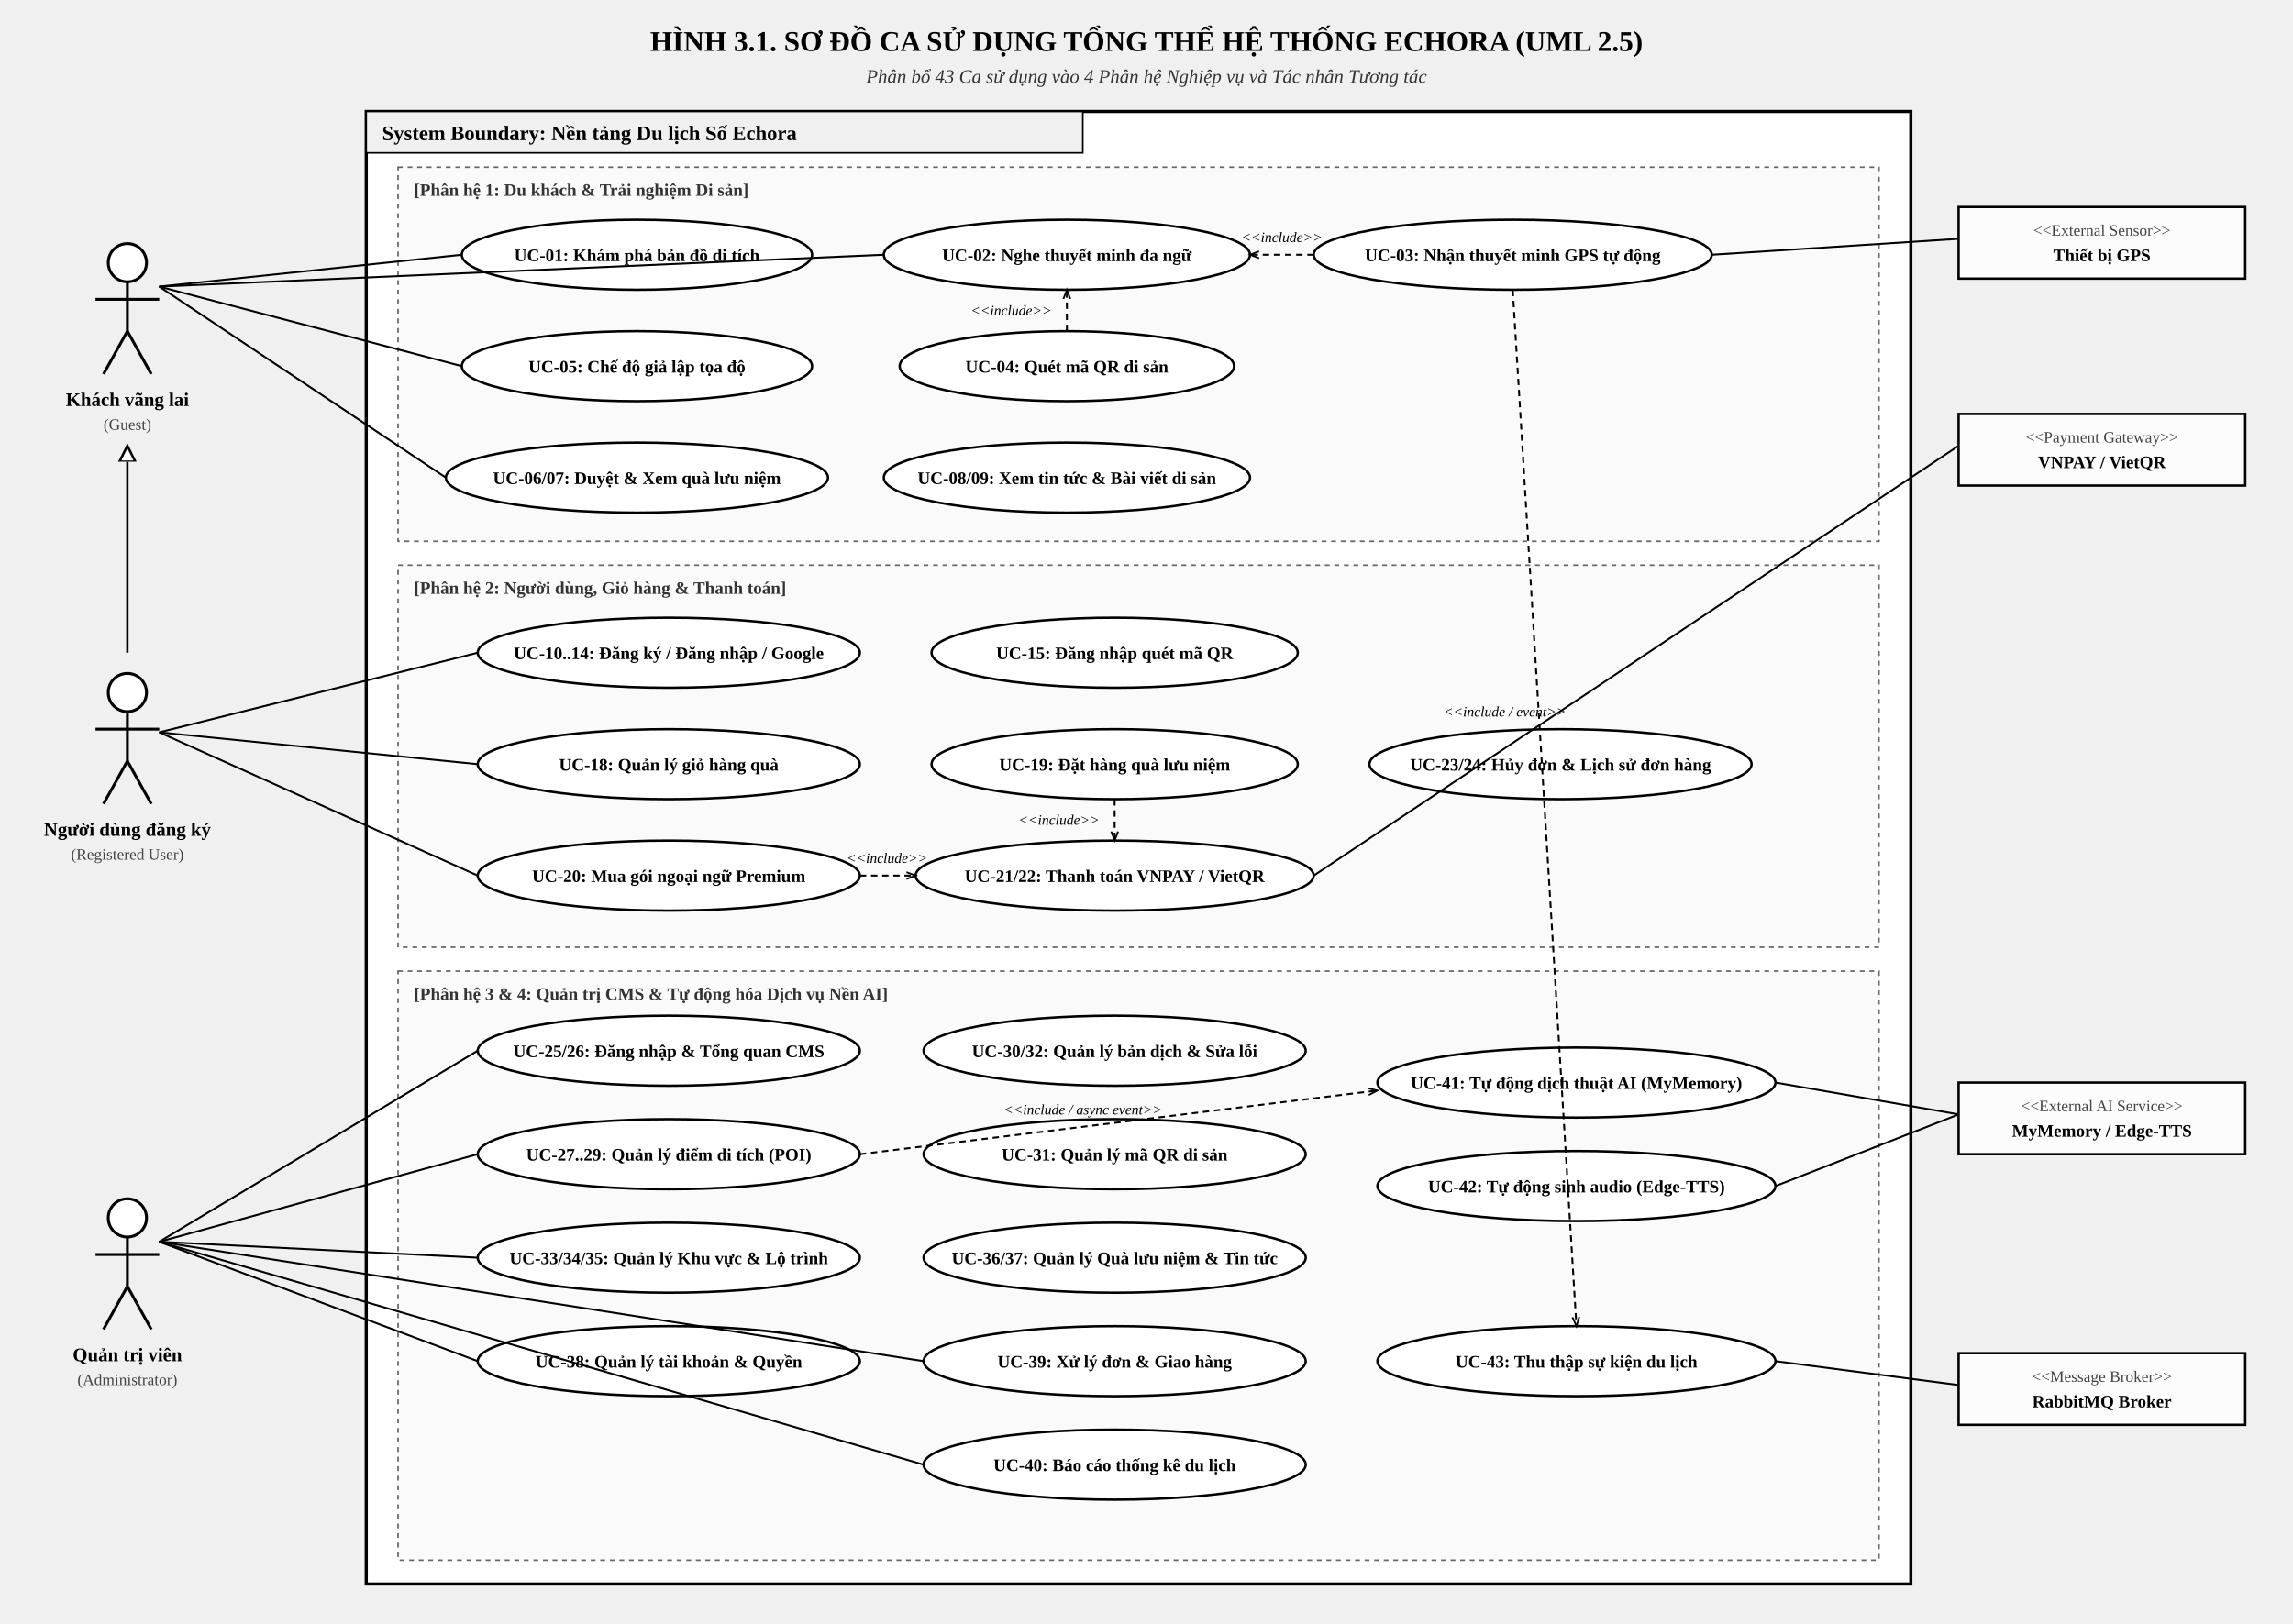
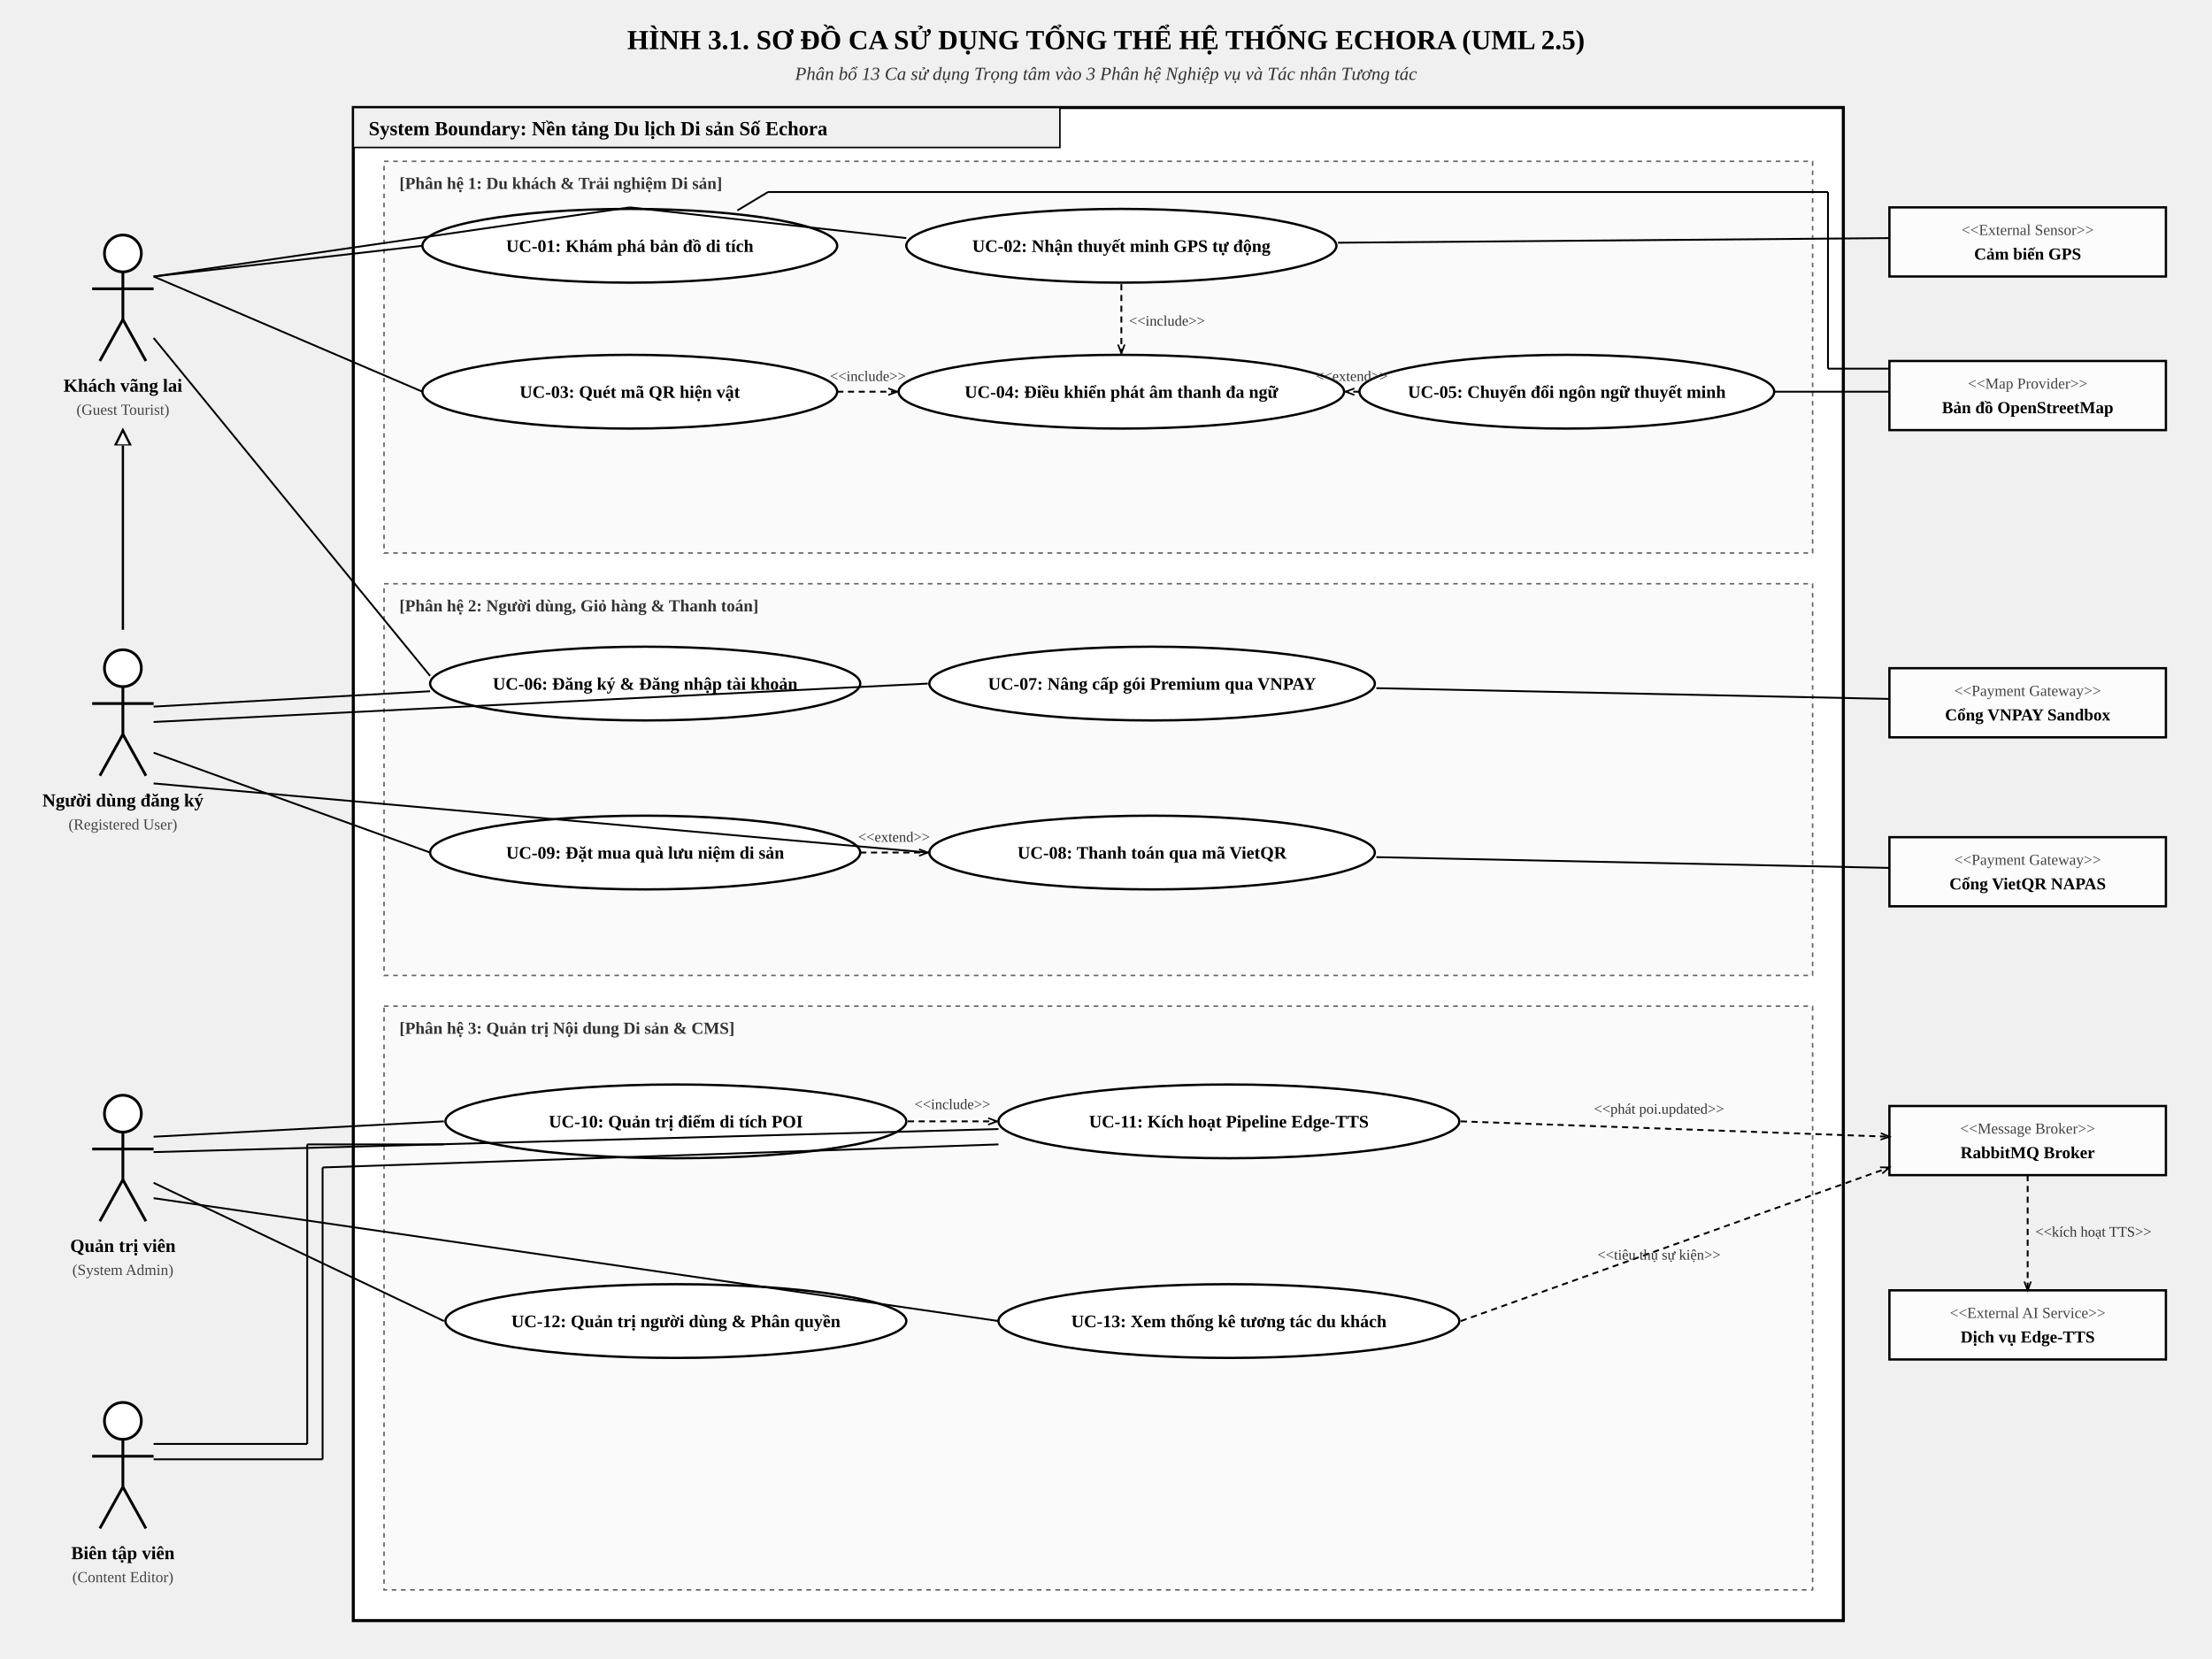
- <svg xmlns="http://www.w3.org/2000/svg" viewBox="0 0 1440 1020" width="1440" height="1020" style="background:#ffffff; font-family:'Times New Roman', Times, serif;">
+ <svg xmlns="http://www.w3.org/2000/svg" viewBox="0 0 1440 1080" width="1440" height="1080" style="background:#ffffff; font-family:'Times New Roman', Times, serif;">
  <defs>
    <marker id="arrow" viewBox="0 0 10 10" refX="8" refY="5" markerWidth="6" markerHeight="6" orient="auto-start-reverse">
      <path d="M 0 1.5 L 8 5 L 0 8.5 z" fill="#000000" />
    </marker>
    <marker id="openArrow" viewBox="0 0 10 10" refX="8" refY="5" markerWidth="6" markerHeight="6" orient="auto-start-reverse">
      <path d="M 0 2 L 8 5 L 0 8" fill="none" stroke="#000000" stroke-width="1.5" />
    </marker>
    <marker id="genArrow" viewBox="0 0 12 12" refX="10" refY="6" markerWidth="8" markerHeight="8" orient="auto-start-reverse">
      <polygon points="0,1 10,6 0,11" fill="#ffffff" stroke="#000000" stroke-width="1.5" />
    </marker>
  </defs>
-   <text x="720" y="32" text-anchor="middle" font-size="18" font-weight="bold">HÌNH 3.1. SƠ ĐỒ CA SỬ DỤNG TỔNG THỂ HỆ THỐNG ECHORA (UML 2.5)</text>
-   <text x="720" y="52" text-anchor="middle" font-size="12" font-style="italic" fill="#333333">Phân bổ 43 Ca sử dụng vào 4 Phân hệ Nghiệp vụ và Tác nhân Tương tác</text>
-   <rect x="230" y="70" width="970" height="925" fill="#ffffff" stroke="#000000" stroke-width="2" />
-   <rect x="230" y="70" width="450" height="26" fill="#f0f0f0" stroke="#000000" stroke-width="1" />
-   <text x="240" y="88" font-size="13" font-weight="bold">System Boundary: Nền tảng Du lịch Số Echora</text>
+   <text x="720" y="32" text-anchor="middle" font-size="18" font-weight="bold" font-family="'Times New Roman', serif">HÌNH 3.1. SƠ ĐỒ CA SỬ DỤNG TỔNG THỂ HỆ THỐNG ECHORA (UML 2.5)</text>
+   <text x="720" y="52" text-anchor="middle" font-size="12" font-style="italic" fill="#333333" font-family="'Times New Roman', serif">Phân bổ 13 Ca sử dụng Trọng tâm vào 3 Phân hệ Nghiệp vụ và Tác nhân Tương tác</text>
+   <rect x="230" y="70" width="970" height="985" fill="#ffffff" stroke="#000000" stroke-width="2" />
+   <rect x="230" y="70" width="460" height="26" fill="#f0f0f0" stroke="#000000" stroke-width="1" />
+   <text x="240" y="88" font-size="13" font-weight="bold" font-family="'Times New Roman', serif">System Boundary: Nền tảng Du lịch Di sản Số Echora</text>
  <g transform="translate(60, 150)">
    <circle cx="20" cy="15" r="12" fill="#ffffff" stroke="#000000" stroke-width="1.8" />
    <line x1="20" y1="27" x2="20" y2="58" stroke="#000000" stroke-width="1.8" />
    <line x1="0" y1="38" x2="40" y2="38" stroke="#000000" stroke-width="1.8" />
    <line x1="20" y1="58" x2="5" y2="85" stroke="#000000" stroke-width="1.8" />
    <line x1="20" y1="58" x2="35" y2="85" stroke="#000000" stroke-width="1.8" />
-     <text x="20" y="105" text-anchor="middle" font-size="12" font-weight="bold" fill="#000000">Khách vãng lai</text>
-     <text x="20" y="120" text-anchor="middle" font-size="10" fill="#444444">(Guest)</text>
+     <text x="20" y="105" text-anchor="middle" font-size="12" font-weight="bold" fill="#000000" font-family="'Times New Roman', serif">Khách vãng lai</text>
+     <text x="20" y="120" text-anchor="middle" font-size="10" fill="#444444" font-family="'Times New Roman', serif">(Guest Tourist)</text>
  </g>
  <g transform="translate(60, 420)">
    <circle cx="20" cy="15" r="12" fill="#ffffff" stroke="#000000" stroke-width="1.8" />
    <line x1="20" y1="27" x2="20" y2="58" stroke="#000000" stroke-width="1.8" />
    <line x1="0" y1="38" x2="40" y2="38" stroke="#000000" stroke-width="1.8" />
    <line x1="20" y1="58" x2="5" y2="85" stroke="#000000" stroke-width="1.8" />
    <line x1="20" y1="58" x2="35" y2="85" stroke="#000000" stroke-width="1.8" />
-     <text x="20" y="105" text-anchor="middle" font-size="12" font-weight="bold" fill="#000000">Người dùng đăng ký</text>
-     <text x="20" y="120" text-anchor="middle" font-size="10" fill="#444444">(Registered User)</text>
+     <text x="20" y="105" text-anchor="middle" font-size="12" font-weight="bold" fill="#000000" font-family="'Times New Roman', serif">Người dùng đăng ký</text>
+     <text x="20" y="120" text-anchor="middle" font-size="10" fill="#444444" font-family="'Times New Roman', serif">(Registered User)</text>
  </g>
-   <g transform="translate(60, 750)">
+   <g transform="translate(60, 710)">
    <circle cx="20" cy="15" r="12" fill="#ffffff" stroke="#000000" stroke-width="1.8" />
    <line x1="20" y1="27" x2="20" y2="58" stroke="#000000" stroke-width="1.8" />
    <line x1="0" y1="38" x2="40" y2="38" stroke="#000000" stroke-width="1.8" />
    <line x1="20" y1="58" x2="5" y2="85" stroke="#000000" stroke-width="1.8" />
    <line x1="20" y1="58" x2="35" y2="85" stroke="#000000" stroke-width="1.8" />
-     <text x="20" y="105" text-anchor="middle" font-size="12" font-weight="bold" fill="#000000">Quản trị viên</text>
-     <text x="20" y="120" text-anchor="middle" font-size="10" fill="#444444">(Administrator)</text>
+     <text x="20" y="105" text-anchor="middle" font-size="12" font-weight="bold" fill="#000000" font-family="'Times New Roman', serif">Quản trị viên</text>
+     <text x="20" y="120" text-anchor="middle" font-size="10" fill="#444444" font-family="'Times New Roman', serif">(System Admin)</text>
+   </g>
+   <g transform="translate(60, 910)">
+     <circle cx="20" cy="15" r="12" fill="#ffffff" stroke="#000000" stroke-width="1.8" />
+     <line x1="20" y1="27" x2="20" y2="58" stroke="#000000" stroke-width="1.8" />
+     <line x1="0" y1="38" x2="40" y2="38" stroke="#000000" stroke-width="1.8" />
+     <line x1="20" y1="58" x2="5" y2="85" stroke="#000000" stroke-width="1.8" />
+     <line x1="20" y1="58" x2="35" y2="85" stroke="#000000" stroke-width="1.8" />
+     <text x="20" y="105" text-anchor="middle" font-size="12" font-weight="bold" fill="#000000" font-family="'Times New Roman', serif">Biên tập viên</text>
+     <text x="20" y="120" text-anchor="middle" font-size="10" fill="#444444" font-family="'Times New Roman', serif">(Content Editor)</text>
  </g>
  <line x1="80" y1="410" x2="80" y2="280" stroke="#000000" stroke-width="1.5" marker-end="url(#genArrow)" />
-   <g transform="translate(1230, 130)">
+   <g transform="translate(1230, 135)">
    <rect x="0" y="0" width="180" height="45" fill="#fcfcfc" stroke="#000000" stroke-width="1.5" />
-     <text x="90" y="18" text-anchor="middle" font-size="10" fill="#444444">&lt;&lt;External Sensor&gt;&gt;</text>
-     <text x="90" y="34" text-anchor="middle" font-size="11" font-weight="bold" fill="#000000">Thiết bị GPS</text>
+     <text x="90" y="18" text-anchor="middle" font-size="10" fill="#444444" font-family="'Times New Roman', serif">&lt;&lt;External Sensor&gt;&gt;</text>
+     <text x="90" y="34" text-anchor="middle" font-size="11" font-weight="bold" fill="#000000" font-family="'Times New Roman', serif">Cảm biến GPS</text>
  </g>
-   <g transform="translate(1230, 260)">
+   <g transform="translate(1230, 235)">
    <rect x="0" y="0" width="180" height="45" fill="#fcfcfc" stroke="#000000" stroke-width="1.5" />
-     <text x="90" y="18" text-anchor="middle" font-size="10" fill="#444444">&lt;&lt;Payment Gateway&gt;&gt;</text>
-     <text x="90" y="34" text-anchor="middle" font-size="11" font-weight="bold" fill="#000000">VNPAY / VietQR</text>
+     <text x="90" y="18" text-anchor="middle" font-size="10" fill="#444444" font-family="'Times New Roman', serif">&lt;&lt;Map Provider&gt;&gt;</text>
+     <text x="90" y="34" text-anchor="middle" font-size="11" font-weight="bold" fill="#000000" font-family="'Times New Roman', serif">Bản đồ OpenStreetMap</text>
  </g>
-   <g transform="translate(1230, 680)">
+   <g transform="translate(1230, 435)">
    <rect x="0" y="0" width="180" height="45" fill="#fcfcfc" stroke="#000000" stroke-width="1.5" />
-     <text x="90" y="18" text-anchor="middle" font-size="10" fill="#444444">&lt;&lt;External AI Service&gt;&gt;</text>
-     <text x="90" y="34" text-anchor="middle" font-size="11" font-weight="bold" fill="#000000">MyMemory / Edge-TTS</text>
+     <text x="90" y="18" text-anchor="middle" font-size="10" fill="#444444" font-family="'Times New Roman', serif">&lt;&lt;Payment Gateway&gt;&gt;</text>
+     <text x="90" y="34" text-anchor="middle" font-size="11" font-weight="bold" fill="#000000" font-family="'Times New Roman', serif">Cổng VNPAY Sandbox</text>
  </g>
-   <g transform="translate(1230, 850)">
+   <g transform="translate(1230, 545)">
    <rect x="0" y="0" width="180" height="45" fill="#fcfcfc" stroke="#000000" stroke-width="1.5" />
-     <text x="90" y="18" text-anchor="middle" font-size="10" fill="#444444">&lt;&lt;Message Broker&gt;&gt;</text>
-     <text x="90" y="34" text-anchor="middle" font-size="11" font-weight="bold" fill="#000000">RabbitMQ Broker</text>
+     <text x="90" y="18" text-anchor="middle" font-size="10" fill="#444444" font-family="'Times New Roman', serif">&lt;&lt;Payment Gateway&gt;&gt;</text>
+     <text x="90" y="34" text-anchor="middle" font-size="11" font-weight="bold" fill="#000000" font-family="'Times New Roman', serif">Cổng VietQR NAPAS</text>
  </g>
-   <rect x="250" y="105" width="930" height="235" fill="#fafafa" stroke="#666666" stroke-dasharray="3 3" />
-   <text x="260" y="123" font-size="11" font-weight="bold" fill="#333333">[Phân hệ 1: Du khách &amp; Trải nghiệm Di sản]</text>
+   <g transform="translate(1230, 720)">
+     <rect x="0" y="0" width="180" height="45" fill="#fcfcfc" stroke="#000000" stroke-width="1.5" />
+     <text x="90" y="18" text-anchor="middle" font-size="10" fill="#444444" font-family="'Times New Roman', serif">&lt;&lt;Message Broker&gt;&gt;</text>
+     <text x="90" y="34" text-anchor="middle" font-size="11" font-weight="bold" fill="#000000" font-family="'Times New Roman', serif">RabbitMQ Broker</text>
+   </g>
+   <g transform="translate(1230, 840)">
+     <rect x="0" y="0" width="180" height="45" fill="#fcfcfc" stroke="#000000" stroke-width="1.5" />
+     <text x="90" y="18" text-anchor="middle" font-size="10" fill="#444444" font-family="'Times New Roman', serif">&lt;&lt;External AI Service&gt;&gt;</text>
+     <text x="90" y="34" text-anchor="middle" font-size="11" font-weight="bold" fill="#000000" font-family="'Times New Roman', serif">Dịch vụ Edge-TTS</text>
+   </g>
+   <rect x="250" y="105" width="930" height="255" fill="#fafafa" stroke="#666666" stroke-dasharray="3 3" />
+   <text x="260" y="123" font-size="11" font-weight="bold" fill="#333333" font-family="'Times New Roman', serif">[Phân hệ 1: Du khách &amp; Trải nghiệm Di sản]</text>
  <g>
-     <ellipse cx="400" cy="160" rx="110" ry="22" fill="#ffffff" stroke="#000000" stroke-width="1.5" />
-     <text x="400" y="164" text-anchor="middle" font-size="11" font-weight="bold" fill="#000000">UC-01: Khám phá bản đồ di tích</text>
+     <ellipse cx="410" cy="160" rx="135" ry="24" fill="#ffffff" stroke="#000000" stroke-width="1.5" />
+     <text x="410" y="164" text-anchor="middle" font-size="11.5" font-weight="bold" fill="#000000" font-family="'Times New Roman', serif">UC-01: Khám phá bản đồ di tích</text>
  </g>
  <g>
-     <ellipse cx="670" cy="160" rx="115" ry="22" fill="#ffffff" stroke="#000000" stroke-width="1.5" />
-     <text x="670" y="164" text-anchor="middle" font-size="11" font-weight="bold" fill="#000000">UC-02: Nghe thuyết minh đa ngữ</text>
+     <ellipse cx="730" cy="160" rx="140" ry="24" fill="#ffffff" stroke="#000000" stroke-width="1.5" />
+     <text x="730" y="164" text-anchor="middle" font-size="11.5" font-weight="bold" fill="#000000" font-family="'Times New Roman', serif">UC-02: Nhận thuyết minh GPS tự động</text>
  </g>
  <g>
-     <ellipse cx="950" cy="160" rx="125" ry="22" fill="#ffffff" stroke="#000000" stroke-width="1.5" />
-     <text x="950" y="164" text-anchor="middle" font-size="11" font-weight="bold" fill="#000000">UC-03: Nhận thuyết minh GPS tự động</text>
+     <ellipse cx="410" cy="255" rx="135" ry="24" fill="#ffffff" stroke="#000000" stroke-width="1.5" />
+     <text x="410" y="259" text-anchor="middle" font-size="11.5" font-weight="bold" fill="#000000" font-family="'Times New Roman', serif">UC-03: Quét mã QR hiện vật</text>
  </g>
  <g>
-     <ellipse cx="670" cy="230" rx="105" ry="22" fill="#ffffff" stroke="#000000" stroke-width="1.5" />
-     <text x="670" y="234" text-anchor="middle" font-size="11" font-weight="bold" fill="#000000">UC-04: Quét mã QR di sản</text>
+     <ellipse cx="730" cy="255" rx="145" ry="24" fill="#ffffff" stroke="#000000" stroke-width="1.5" />
+     <text x="730" y="259" text-anchor="middle" font-size="11.5" font-weight="bold" fill="#000000" font-family="'Times New Roman', serif">UC-04: Điều khiển phát âm thanh đa ngữ</text>
  </g>
  <g>
-     <ellipse cx="400" cy="230" rx="110" ry="22" fill="#ffffff" stroke="#000000" stroke-width="1.5" />
-     <text x="400" y="234" text-anchor="middle" font-size="11" font-weight="bold" fill="#000000">UC-05: Chế độ giả lập tọa độ</text>
+     <ellipse cx="1020" cy="255" rx="135" ry="24" fill="#ffffff" stroke="#000000" stroke-width="1.5" />
+     <text x="1020" y="259" text-anchor="middle" font-size="11.5" font-weight="bold" fill="#000000" font-family="'Times New Roman', serif">UC-05: Chuyển đổi ngôn ngữ thuyết minh</text>
+   </g>
+   <line x1="730" y1="185" x2="730" y2="230" stroke="#000000" stroke-width="1.2" stroke-dasharray="4 3" marker-end="url(#openArrow)" />
+   <text x="735" y="212" font-size="9.5" fill="#333333" font-family="'Times New Roman', serif">&lt;&lt;include&gt;&gt;</text>
+   <line x1="545" y1="255" x2="584" y2="255" stroke="#000000" stroke-width="1.2" stroke-dasharray="4 3" marker-end="url(#openArrow)" />
+   <text x="565" y="248" text-anchor="middle" font-size="9.5" fill="#333333" font-family="'Times New Roman', serif">&lt;&lt;include&gt;&gt;</text>
+   <line x1="885" y1="255" x2="876" y2="255" stroke="#000000" stroke-width="1.2" stroke-dasharray="4 3" marker-end="url(#openArrow)" />
+   <text x="880" y="248" text-anchor="middle" font-size="9.5" fill="#333333" font-family="'Times New Roman', serif">&lt;&lt;extend&gt;&gt;</text>
+   <line x1="100" y1="180" x2="275" y2="160" stroke="#000000" stroke-width="1.2" />
+   <line x1="100" y1="180" x2="275" y2="255" stroke="#000000" stroke-width="1.2" />
+   <line x1="100" y1="180" x2="410" y2="135" stroke="#000000" stroke-width="1.2" />
+   <line x1="410" y1="135" x2="590" y2="155" stroke="#000000" stroke-width="1.2" />
+   <line x1="1230" y1="155" x2="871" y2="158" stroke="#000000" stroke-width="1.2" />
+   <line x1="1230" y1="255" x2="1155" y2="255" stroke="#000000" stroke-width="1.2" />
+   <line x1="1230" y1="240" x2="1190" y2="240" stroke="#000000" stroke-width="1.2" />
+   <line x1="1190" y1="240" x2="1190" y2="125" stroke="#000000" stroke-width="1.2" />
+   <line x1="1190" y1="125" x2="500" y2="125" stroke="#000000" stroke-width="1.2" />
+   <line x1="500" y1="125" x2="480" y2="137" stroke="#000000" stroke-width="1.2" />
+   <rect x="250" y="380" width="930" height="255" fill="#fafafa" stroke="#666666" stroke-dasharray="3 3" />
+   <text x="260" y="398" font-size="11" font-weight="bold" fill="#333333" font-family="'Times New Roman', serif">[Phân hệ 2: Người dùng, Giỏ hàng &amp; Thanh toán]</text>
+   <g>
+     <ellipse cx="420" cy="445" rx="140" ry="24" fill="#ffffff" stroke="#000000" stroke-width="1.5" />
+     <text x="420" y="449" text-anchor="middle" font-size="11.5" font-weight="bold" fill="#000000" font-family="'Times New Roman', serif">UC-06: Đăng ký &amp; Đăng nhập tài khoản</text>
  </g>
  <g>
-     <ellipse cx="400" cy="300" rx="120" ry="22" fill="#ffffff" stroke="#000000" stroke-width="1.5" />
-     <text x="400" y="304" text-anchor="middle" font-size="11" font-weight="bold" fill="#000000">UC-06/07: Duyệt &amp; Xem quà lưu niệm</text>
+     <ellipse cx="750" cy="445" rx="145" ry="24" fill="#ffffff" stroke="#000000" stroke-width="1.5" />
+     <text x="750" y="449" text-anchor="middle" font-size="11.5" font-weight="bold" fill="#000000" font-family="'Times New Roman', serif">UC-07: Nâng cấp gói Premium qua VNPAY</text>
  </g>
  <g>
-     <ellipse cx="670" cy="300" rx="115" ry="22" fill="#ffffff" stroke="#000000" stroke-width="1.5" />
-     <text x="670" y="304" text-anchor="middle" font-size="11" font-weight="bold" fill="#000000">UC-08/09: Xem tin tức &amp; Bài viết di sản</text>
-   </g>
-   <rect x="250" y="355" width="930" height="240" fill="#fafafa" stroke="#666666" stroke-dasharray="3 3" />
-   <text x="260" y="373" font-size="11" font-weight="bold" fill="#333333">[Phân hệ 2: Người dùng, Giỏ hàng &amp; Thanh toán]</text>
-   <g>
-     <ellipse cx="420" cy="410" rx="120" ry="22" fill="#ffffff" stroke="#000000" stroke-width="1.5" />
-     <text x="420" y="414" text-anchor="middle" font-size="11" font-weight="bold" fill="#000000">UC-10..14: Đăng ký / Đăng nhập / Google</text>
+     <ellipse cx="420" cy="555" rx="140" ry="24" fill="#ffffff" stroke="#000000" stroke-width="1.5" />
+     <text x="420" y="559" text-anchor="middle" font-size="11.5" font-weight="bold" fill="#000000" font-family="'Times New Roman', serif">UC-09: Đặt mua quà lưu niệm di sản</text>
  </g>
  <g>
-     <ellipse cx="700" cy="410" rx="115" ry="22" fill="#ffffff" stroke="#000000" stroke-width="1.5" />
-     <text x="700" y="414" text-anchor="middle" font-size="11" font-weight="bold" fill="#000000">UC-15: Đăng nhập quét mã QR</text>
+     <ellipse cx="750" cy="555" rx="145" ry="24" fill="#ffffff" stroke="#000000" stroke-width="1.5" />
+     <text x="750" y="559" text-anchor="middle" font-size="11.5" font-weight="bold" fill="#000000" font-family="'Times New Roman', serif">UC-08: Thanh toán qua mã VietQR</text>
+   </g>
+   <line x1="560" y1="555" x2="604" y2="555" stroke="#000000" stroke-width="1.2" stroke-dasharray="4 3" marker-end="url(#openArrow)" />
+   <text x="582" y="548" text-anchor="middle" font-size="9.5" fill="#333333" font-family="'Times New Roman', serif">&lt;&lt;extend&gt;&gt;</text>
+   <line x1="100" y1="220" x2="280" y2="440" stroke="#000000" stroke-width="1.2" />
+   <line x1="100" y1="460" x2="280" y2="450" stroke="#000000" stroke-width="1.2" />
+   <line x1="100" y1="470" x2="604" y2="445" stroke="#000000" stroke-width="1.2" />
+   <line x1="100" y1="490" x2="280" y2="555" stroke="#000000" stroke-width="1.2" />
+   <line x1="100" y1="510" x2="604" y2="555" stroke="#000000" stroke-width="1.2" />
+   <line x1="1230" y1="455" x2="896" y2="448" stroke="#000000" stroke-width="1.2" />
+   <line x1="1230" y1="565" x2="896" y2="558" stroke="#000000" stroke-width="1.2" />
+   <rect x="250" y="655" width="930" height="380" fill="#fafafa" stroke="#666666" stroke-dasharray="3 3" />
+   <text x="260" y="673" font-size="11" font-weight="bold" fill="#333333" font-family="'Times New Roman', serif">[Phân hệ 3: Quản trị Nội dung Di sản &amp; CMS]</text>
+   <g>
+     <ellipse cx="440" cy="730" rx="150" ry="24" fill="#ffffff" stroke="#000000" stroke-width="1.5" />
+     <text x="440" y="734" text-anchor="middle" font-size="11.5" font-weight="bold" fill="#000000" font-family="'Times New Roman', serif">UC-10: Quản trị điểm di tích POI</text>
  </g>
  <g>
-     <ellipse cx="420" cy="480" rx="120" ry="22" fill="#ffffff" stroke="#000000" stroke-width="1.5" />
-     <text x="420" y="484" text-anchor="middle" font-size="11" font-weight="bold" fill="#000000">UC-18: Quản lý giỏ hàng quà</text>
+     <ellipse cx="800" cy="730" rx="150" ry="24" fill="#ffffff" stroke="#000000" stroke-width="1.5" />
+     <text x="800" y="734" text-anchor="middle" font-size="11.5" font-weight="bold" fill="#000000" font-family="'Times New Roman', serif">UC-11: Kích hoạt Pipeline Edge-TTS</text>
  </g>
  <g>
-     <ellipse cx="700" cy="480" rx="115" ry="22" fill="#ffffff" stroke="#000000" stroke-width="1.5" />
-     <text x="700" y="484" text-anchor="middle" font-size="11" font-weight="bold" fill="#000000">UC-19: Đặt hàng quà lưu niệm</text>
+     <ellipse cx="440" cy="860" rx="150" ry="24" fill="#ffffff" stroke="#000000" stroke-width="1.5" />
+     <text x="440" y="864" text-anchor="middle" font-size="11.5" font-weight="bold" fill="#000000" font-family="'Times New Roman', serif">UC-12: Quản trị người dùng &amp; Phân quyền</text>
  </g>
  <g>
-     <ellipse cx="420" cy="550" rx="120" ry="22" fill="#ffffff" stroke="#000000" stroke-width="1.5" />
-     <text x="420" y="554" text-anchor="middle" font-size="11" font-weight="bold" fill="#000000">UC-20: Mua gói ngoại ngữ Premium</text>
+     <ellipse cx="800" cy="860" rx="150" ry="24" fill="#ffffff" stroke="#000000" stroke-width="1.5" />
+     <text x="800" y="864" text-anchor="middle" font-size="11.5" font-weight="bold" fill="#000000" font-family="'Times New Roman', serif">UC-13: Xem thống kê tương tác du khách</text>
  </g>
-   <g>
-     <ellipse cx="700" cy="550" rx="125" ry="22" fill="#ffffff" stroke="#000000" stroke-width="1.5" />
-     <text x="700" y="554" text-anchor="middle" font-size="11" font-weight="bold" fill="#000000">UC-21/22: Thanh toán VNPAY / VietQR</text>
-   </g>
-   <g>
-     <ellipse cx="980" cy="480" rx="120" ry="22" fill="#ffffff" stroke="#000000" stroke-width="1.5" />
-     <text x="980" y="484" text-anchor="middle" font-size="11" font-weight="bold" fill="#000000">UC-23/24: Hủy đơn &amp; Lịch sử đơn hàng</text>
-   </g>
-   <rect x="250" y="610" width="930" height="370" fill="#fafafa" stroke="#666666" stroke-dasharray="3 3" />
-   <text x="260" y="628" font-size="11" font-weight="bold" fill="#333333">[Phân hệ 3 &amp; 4: Quản trị CMS &amp; Tự động hóa Dịch vụ Nền AI]</text>
-   <g>
-     <ellipse cx="420" cy="660" rx="120" ry="22" fill="#ffffff" stroke="#000000" stroke-width="1.5" />
-     <text x="420" y="664" text-anchor="middle" font-size="11" font-weight="bold" fill="#000000">UC-25/26: Đăng nhập &amp; Tổng quan CMS</text>
-   </g>
-   <g>
-     <ellipse cx="420" cy="725" rx="120" ry="22" fill="#ffffff" stroke="#000000" stroke-width="1.5" />
-     <text x="420" y="729" text-anchor="middle" font-size="11" font-weight="bold" fill="#000000">UC-27..29: Quản lý điểm di tích (POI)</text>
-   </g>
-   <g>
-     <ellipse cx="700" cy="660" rx="120" ry="22" fill="#ffffff" stroke="#000000" stroke-width="1.5" />
-     <text x="700" y="664" text-anchor="middle" font-size="11" font-weight="bold" fill="#000000">UC-30/32: Quản lý bản dịch &amp; Sửa lỗi</text>
-   </g>
-   <g>
-     <ellipse cx="700" cy="725" rx="120" ry="22" fill="#ffffff" stroke="#000000" stroke-width="1.5" />
-     <text x="700" y="729" text-anchor="middle" font-size="11" font-weight="bold" fill="#000000">UC-31: Quản lý mã QR di sản</text>
-   </g>
-   <g>
-     <ellipse cx="420" cy="790" rx="120" ry="22" fill="#ffffff" stroke="#000000" stroke-width="1.5" />
-     <text x="420" y="794" text-anchor="middle" font-size="11" font-weight="bold" fill="#000000">UC-33/34/35: Quản lý Khu vực &amp; Lộ trình</text>
-   </g>
-   <g>
-     <ellipse cx="700" cy="790" rx="120" ry="22" fill="#ffffff" stroke="#000000" stroke-width="1.5" />
-     <text x="700" y="794" text-anchor="middle" font-size="11" font-weight="bold" fill="#000000">UC-36/37: Quản lý Quà lưu niệm &amp; Tin tức</text>
-   </g>
-   <g>
-     <ellipse cx="420" cy="855" rx="120" ry="22" fill="#ffffff" stroke="#000000" stroke-width="1.5" />
-     <text x="420" y="859" text-anchor="middle" font-size="11" font-weight="bold" fill="#000000">UC-38: Quản lý tài khoản &amp; Quyền</text>
-   </g>
-   <g>
-     <ellipse cx="700" cy="855" rx="120" ry="22" fill="#ffffff" stroke="#000000" stroke-width="1.5" />
-     <text x="700" y="859" text-anchor="middle" font-size="11" font-weight="bold" fill="#000000">UC-39: Xử lý đơn &amp; Giao hàng</text>
-   </g>
-   <g>
-     <ellipse cx="700" cy="920" rx="120" ry="22" fill="#ffffff" stroke="#000000" stroke-width="1.5" />
-     <text x="700" y="924" text-anchor="middle" font-size="11" font-weight="bold" fill="#000000">UC-40: Báo cáo thống kê du lịch</text>
-   </g>
-   <g>
-     <ellipse cx="990" cy="680" rx="125" ry="22" fill="#ffffff" stroke="#000000" stroke-width="1.5" />
-     <text x="990" y="684" text-anchor="middle" font-size="11" font-weight="bold" fill="#000000">UC-41: Tự động dịch thuật AI (MyMemory)</text>
-   </g>
-   <g>
-     <ellipse cx="990" cy="745" rx="125" ry="22" fill="#ffffff" stroke="#000000" stroke-width="1.5" />
-     <text x="990" y="749" text-anchor="middle" font-size="11" font-weight="bold" fill="#000000">UC-42: Tự động sinh audio (Edge-TTS)</text>
-   </g>
-   <g>
-     <ellipse cx="990" cy="855" rx="125" ry="22" fill="#ffffff" stroke="#000000" stroke-width="1.5" />
-     <text x="990" y="859" text-anchor="middle" font-size="11" font-weight="bold" fill="#000000">UC-43: Thu thập sự kiện du lịch</text>
-   </g>
-   <line x1="100" y1="180" x2="290" y2="160" stroke="#000000" stroke-width="1.2" />
-   <line x1="100" y1="180" x2="555" y2="160" stroke="#000000" stroke-width="1.2" />
-   <line x1="100" y1="180" x2="290" y2="230" stroke="#000000" stroke-width="1.2" />
-   <line x1="100" y1="180" x2="280" y2="300" stroke="#000000" stroke-width="1.2" />
-   <line x1="100" y1="460" x2="300" y2="410" stroke="#000000" stroke-width="1.2" />
-   <line x1="100" y1="460" x2="300" y2="480" stroke="#000000" stroke-width="1.2" />
-   <line x1="100" y1="460" x2="300" y2="550" stroke="#000000" stroke-width="1.2" />
-   <line x1="100" y1="780" x2="300" y2="660" stroke="#000000" stroke-width="1.2" />
-   <line x1="100" y1="780" x2="300" y2="725" stroke="#000000" stroke-width="1.2" />
-   <line x1="100" y1="780" x2="300" y2="790" stroke="#000000" stroke-width="1.2" />
-   <line x1="100" y1="780" x2="300" y2="855" stroke="#000000" stroke-width="1.2" />
-   <line x1="100" y1="780" x2="580" y2="855" stroke="#000000" stroke-width="1.2" />
-   <line x1="100" y1="780" x2="580" y2="920" stroke="#000000" stroke-width="1.2" />
-   <line x1="1230" y1="150" x2="1075" y2="160" stroke="#000000" stroke-width="1.2" />
-   <line x1="1230" y1="280" x2="825" y2="550" stroke="#000000" stroke-width="1.2" />
-   <line x1="1230" y1="700" x2="1115" y2="680" stroke="#000000" stroke-width="1.2" />
-   <line x1="1230" y1="700" x2="1115" y2="745" stroke="#000000" stroke-width="1.2" />
-   <line x1="1230" y1="870" x2="1115" y2="855" stroke="#000000" stroke-width="1.2" />
-   <line x1="825" y1="160" x2="785" y2="160" stroke="#000000" stroke-width="1.2" stroke-dasharray="4 3" marker-end="url(#openArrow)" />
-   <text x="805" y="152" text-anchor="middle" font-size="9" font-style="italic">&lt;&lt;include&gt;&gt;</text>
-   <line x1="670" y1="208" x2="670" y2="182" stroke="#000000" stroke-width="1.2" stroke-dasharray="4 3" marker-end="url(#openArrow)" />
-   <text x="635" y="198" text-anchor="middle" font-size="9" font-style="italic">&lt;&lt;include&gt;&gt;</text>
-   <line x1="700" y1="502" x2="700" y2="528" stroke="#000000" stroke-width="1.2" stroke-dasharray="4 3" marker-end="url(#openArrow)" />
-   <text x="665" y="518" text-anchor="middle" font-size="9" font-style="italic">&lt;&lt;include&gt;&gt;</text>
-   <line x1="540" y1="550" x2="575" y2="550" stroke="#000000" stroke-width="1.2" stroke-dasharray="4 3" marker-end="url(#openArrow)" />
-   <text x="557" y="542" text-anchor="middle" font-size="9" font-style="italic">&lt;&lt;include&gt;&gt;</text>
-   <line x1="540" y1="725" x2="865" y2="685" stroke="#000000" stroke-width="1.2" stroke-dasharray="4 3" marker-end="url(#openArrow)" />
-   <text x="680" y="700" text-anchor="middle" font-size="9" font-style="italic">&lt;&lt;include / async event&gt;&gt;</text>
-   <line x1="950" y1="182" x2="990" y2="833" stroke="#000000" stroke-width="1.2" stroke-dasharray="4 3" marker-end="url(#openArrow)" />
-   <text x="945" y="450" text-anchor="middle" font-size="9" font-style="italic">&lt;&lt;include / event&gt;&gt;</text>
+   <line x1="591" y1="730" x2="649" y2="730" stroke="#000000" stroke-width="1.2" stroke-dasharray="4 3" marker-end="url(#openArrow)" />
+   <text x="620" y="722" text-anchor="middle" font-size="9.5" fill="#333333" font-family="'Times New Roman', serif">&lt;&lt;include&gt;&gt;</text>
+   <line x1="100" y1="740" x2="289" y2="730" stroke="#000000" stroke-width="1.2" />
+   <line x1="100" y1="750" x2="650" y2="735" stroke="#000000" stroke-width="1.2" />
+   <line x1="100" y1="770" x2="289" y2="860" stroke="#000000" stroke-width="1.2" />
+   <line x1="100" y1="780" x2="650" y2="860" stroke="#000000" stroke-width="1.2" />
+   <line x1="100" y1="940" x2="200" y2="940" stroke="#000000" stroke-width="1.2" />
+   <line x1="200" y1="940" x2="200" y2="745" stroke="#000000" stroke-width="1.2" />
+   <line x1="200" y1="745" x2="289" y2="745" stroke="#000000" stroke-width="1.2" />
+   <line x1="100" y1="950" x2="210" y2="950" stroke="#000000" stroke-width="1.2" />
+   <line x1="210" y1="950" x2="210" y2="760" stroke="#000000" stroke-width="1.2" />
+   <line x1="210" y1="760" x2="650" y2="745" stroke="#000000" stroke-width="1.2" />
+   <line x1="951" y1="730" x2="1230" y2="740" stroke="#000000" stroke-width="1.2" stroke-dasharray="4 3" marker-end="url(#openArrow)" />
+   <text x="1080" y="725" text-anchor="middle" font-size="9.5" fill="#333333" font-family="'Times New Roman', serif">&lt;&lt;phát poi.updated&gt;&gt;</text>
+   <line x1="1320" y1="765" x2="1320" y2="840" stroke="#000000" stroke-width="1.2" stroke-dasharray="4 3" marker-end="url(#openArrow)" />
+   <text x="1325" y="805" font-size="9.5" fill="#333333" font-family="'Times New Roman', serif">&lt;&lt;kích hoạt TTS&gt;&gt;</text>
+   <line x1="951" y1="860" x2="1230" y2="760" stroke="#000000" stroke-width="1.2" stroke-dasharray="4 3" marker-end="url(#openArrow)" />
+   <text x="1080" y="820" text-anchor="middle" font-size="9.5" fill="#333333" font-family="'Times New Roman', serif">&lt;&lt;tiêu thụ sự kiện&gt;&gt;</text>
</svg>
